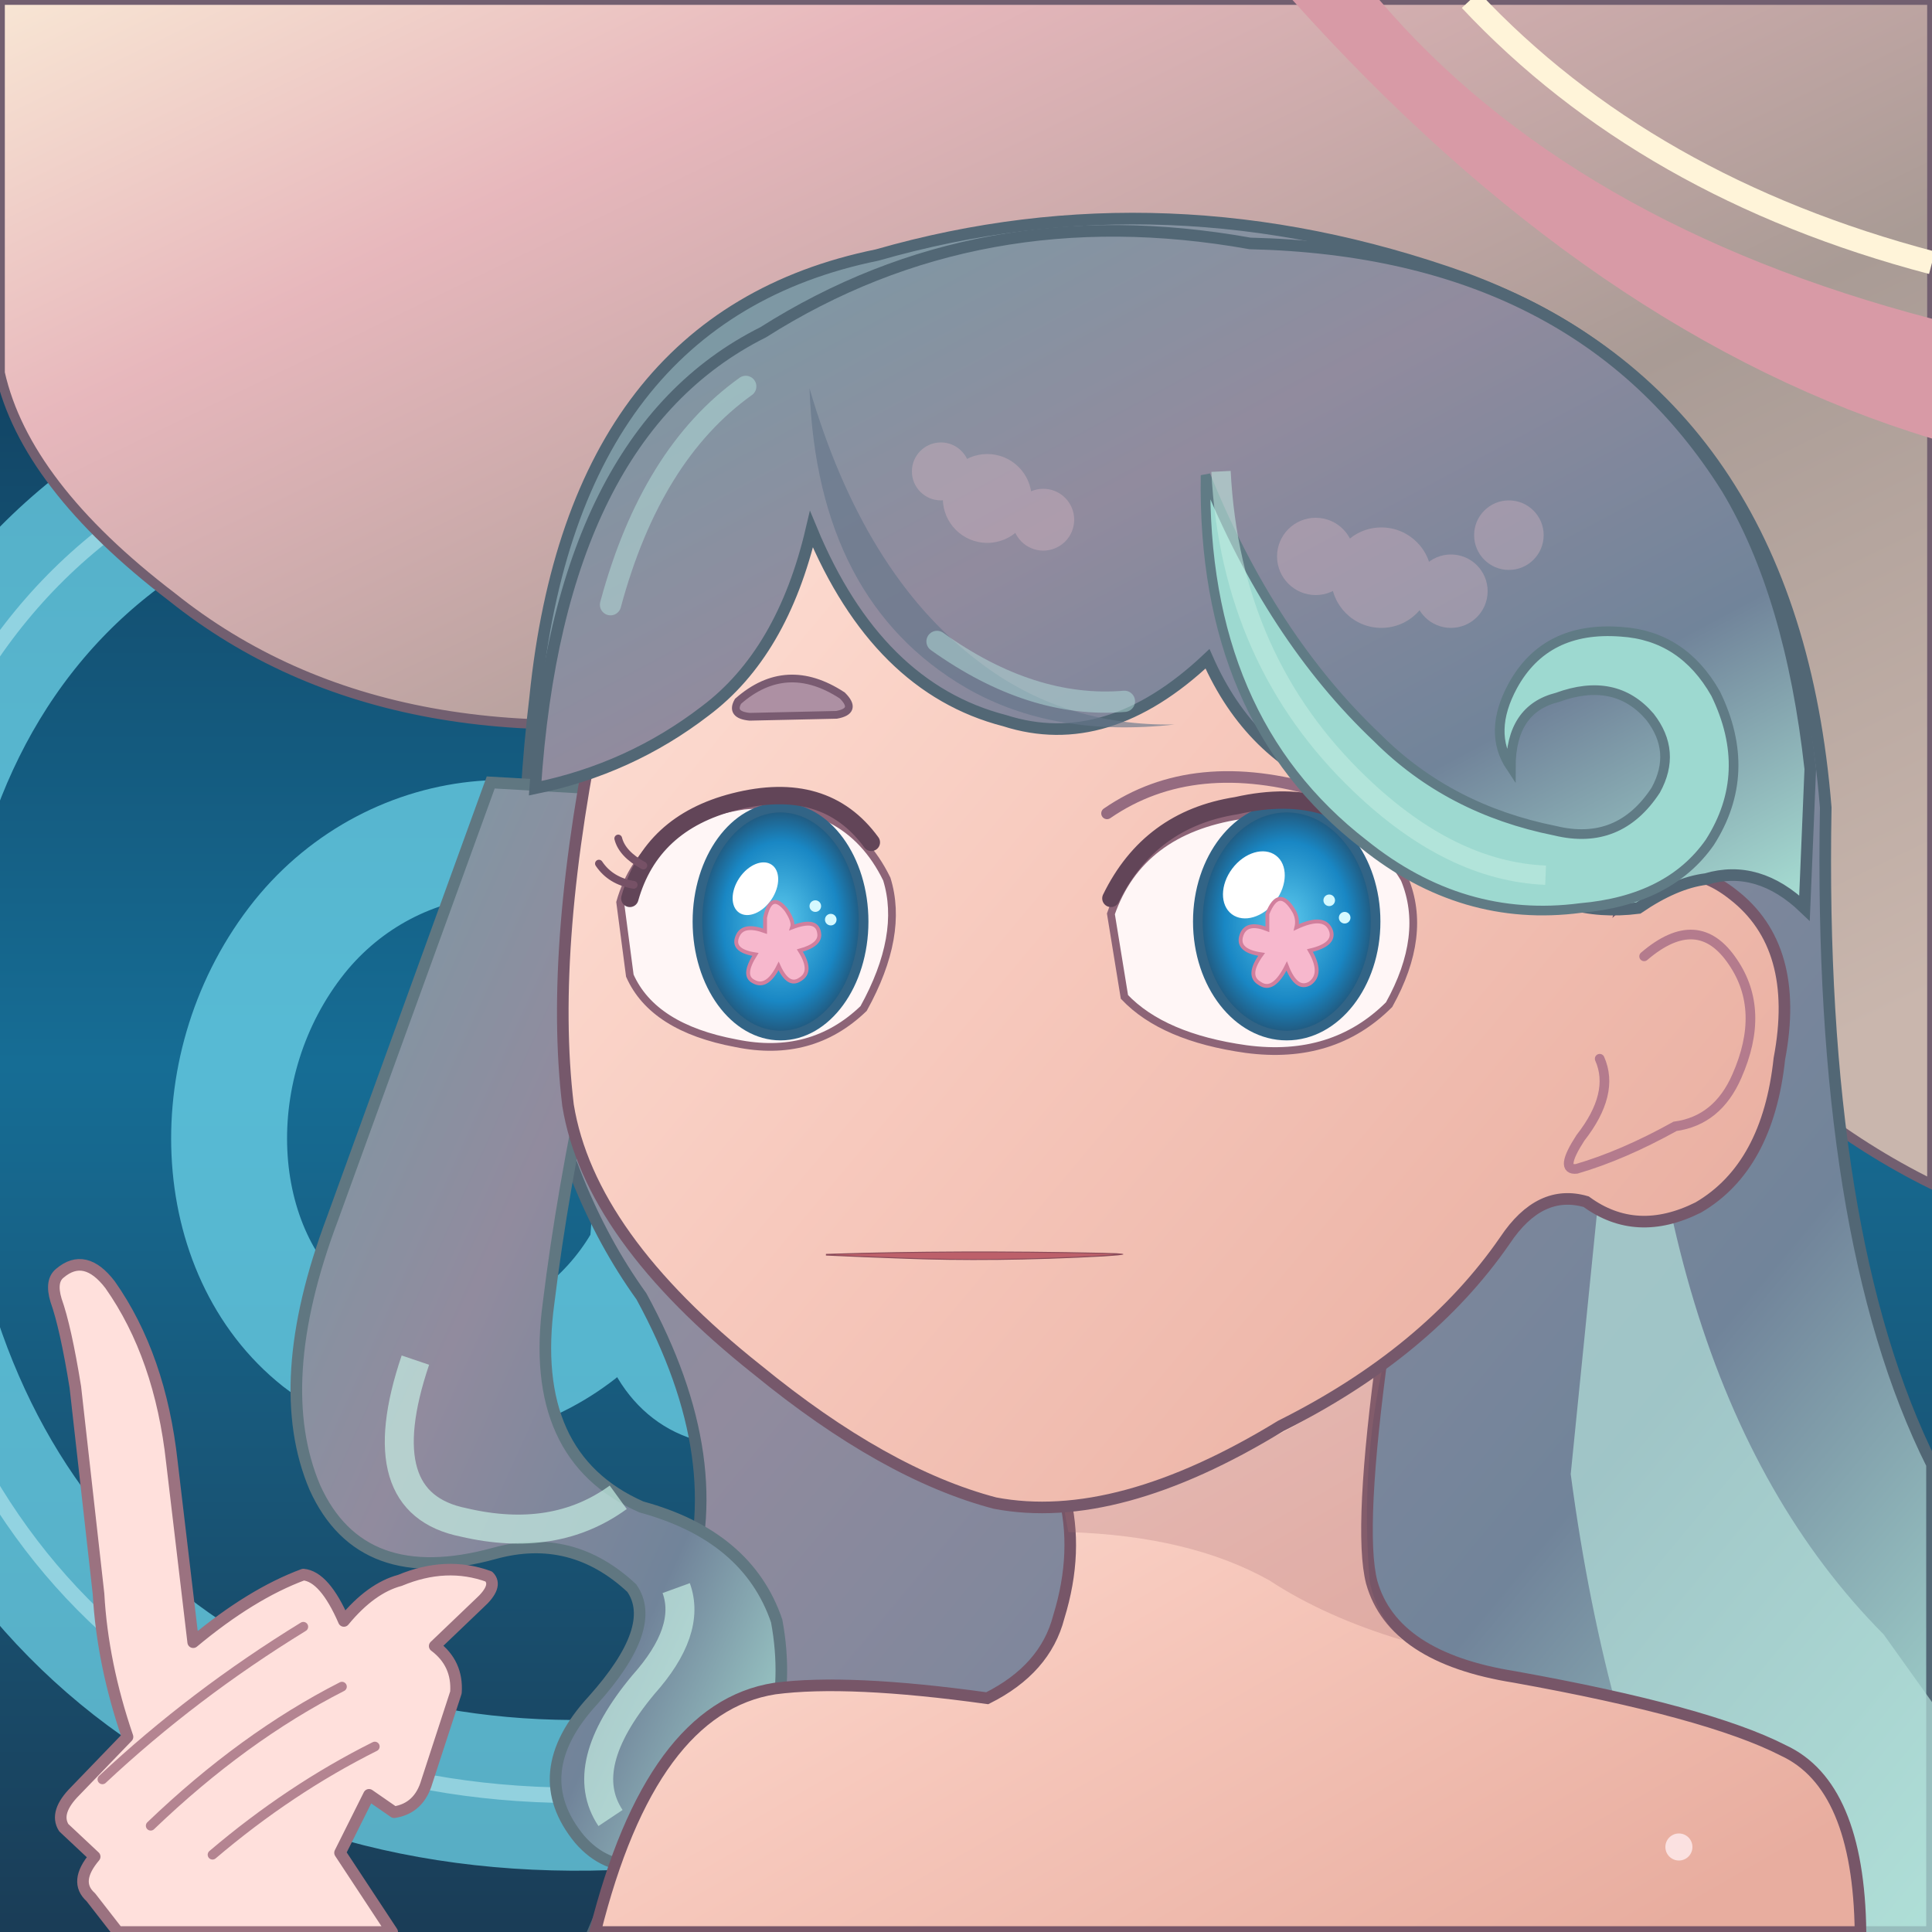
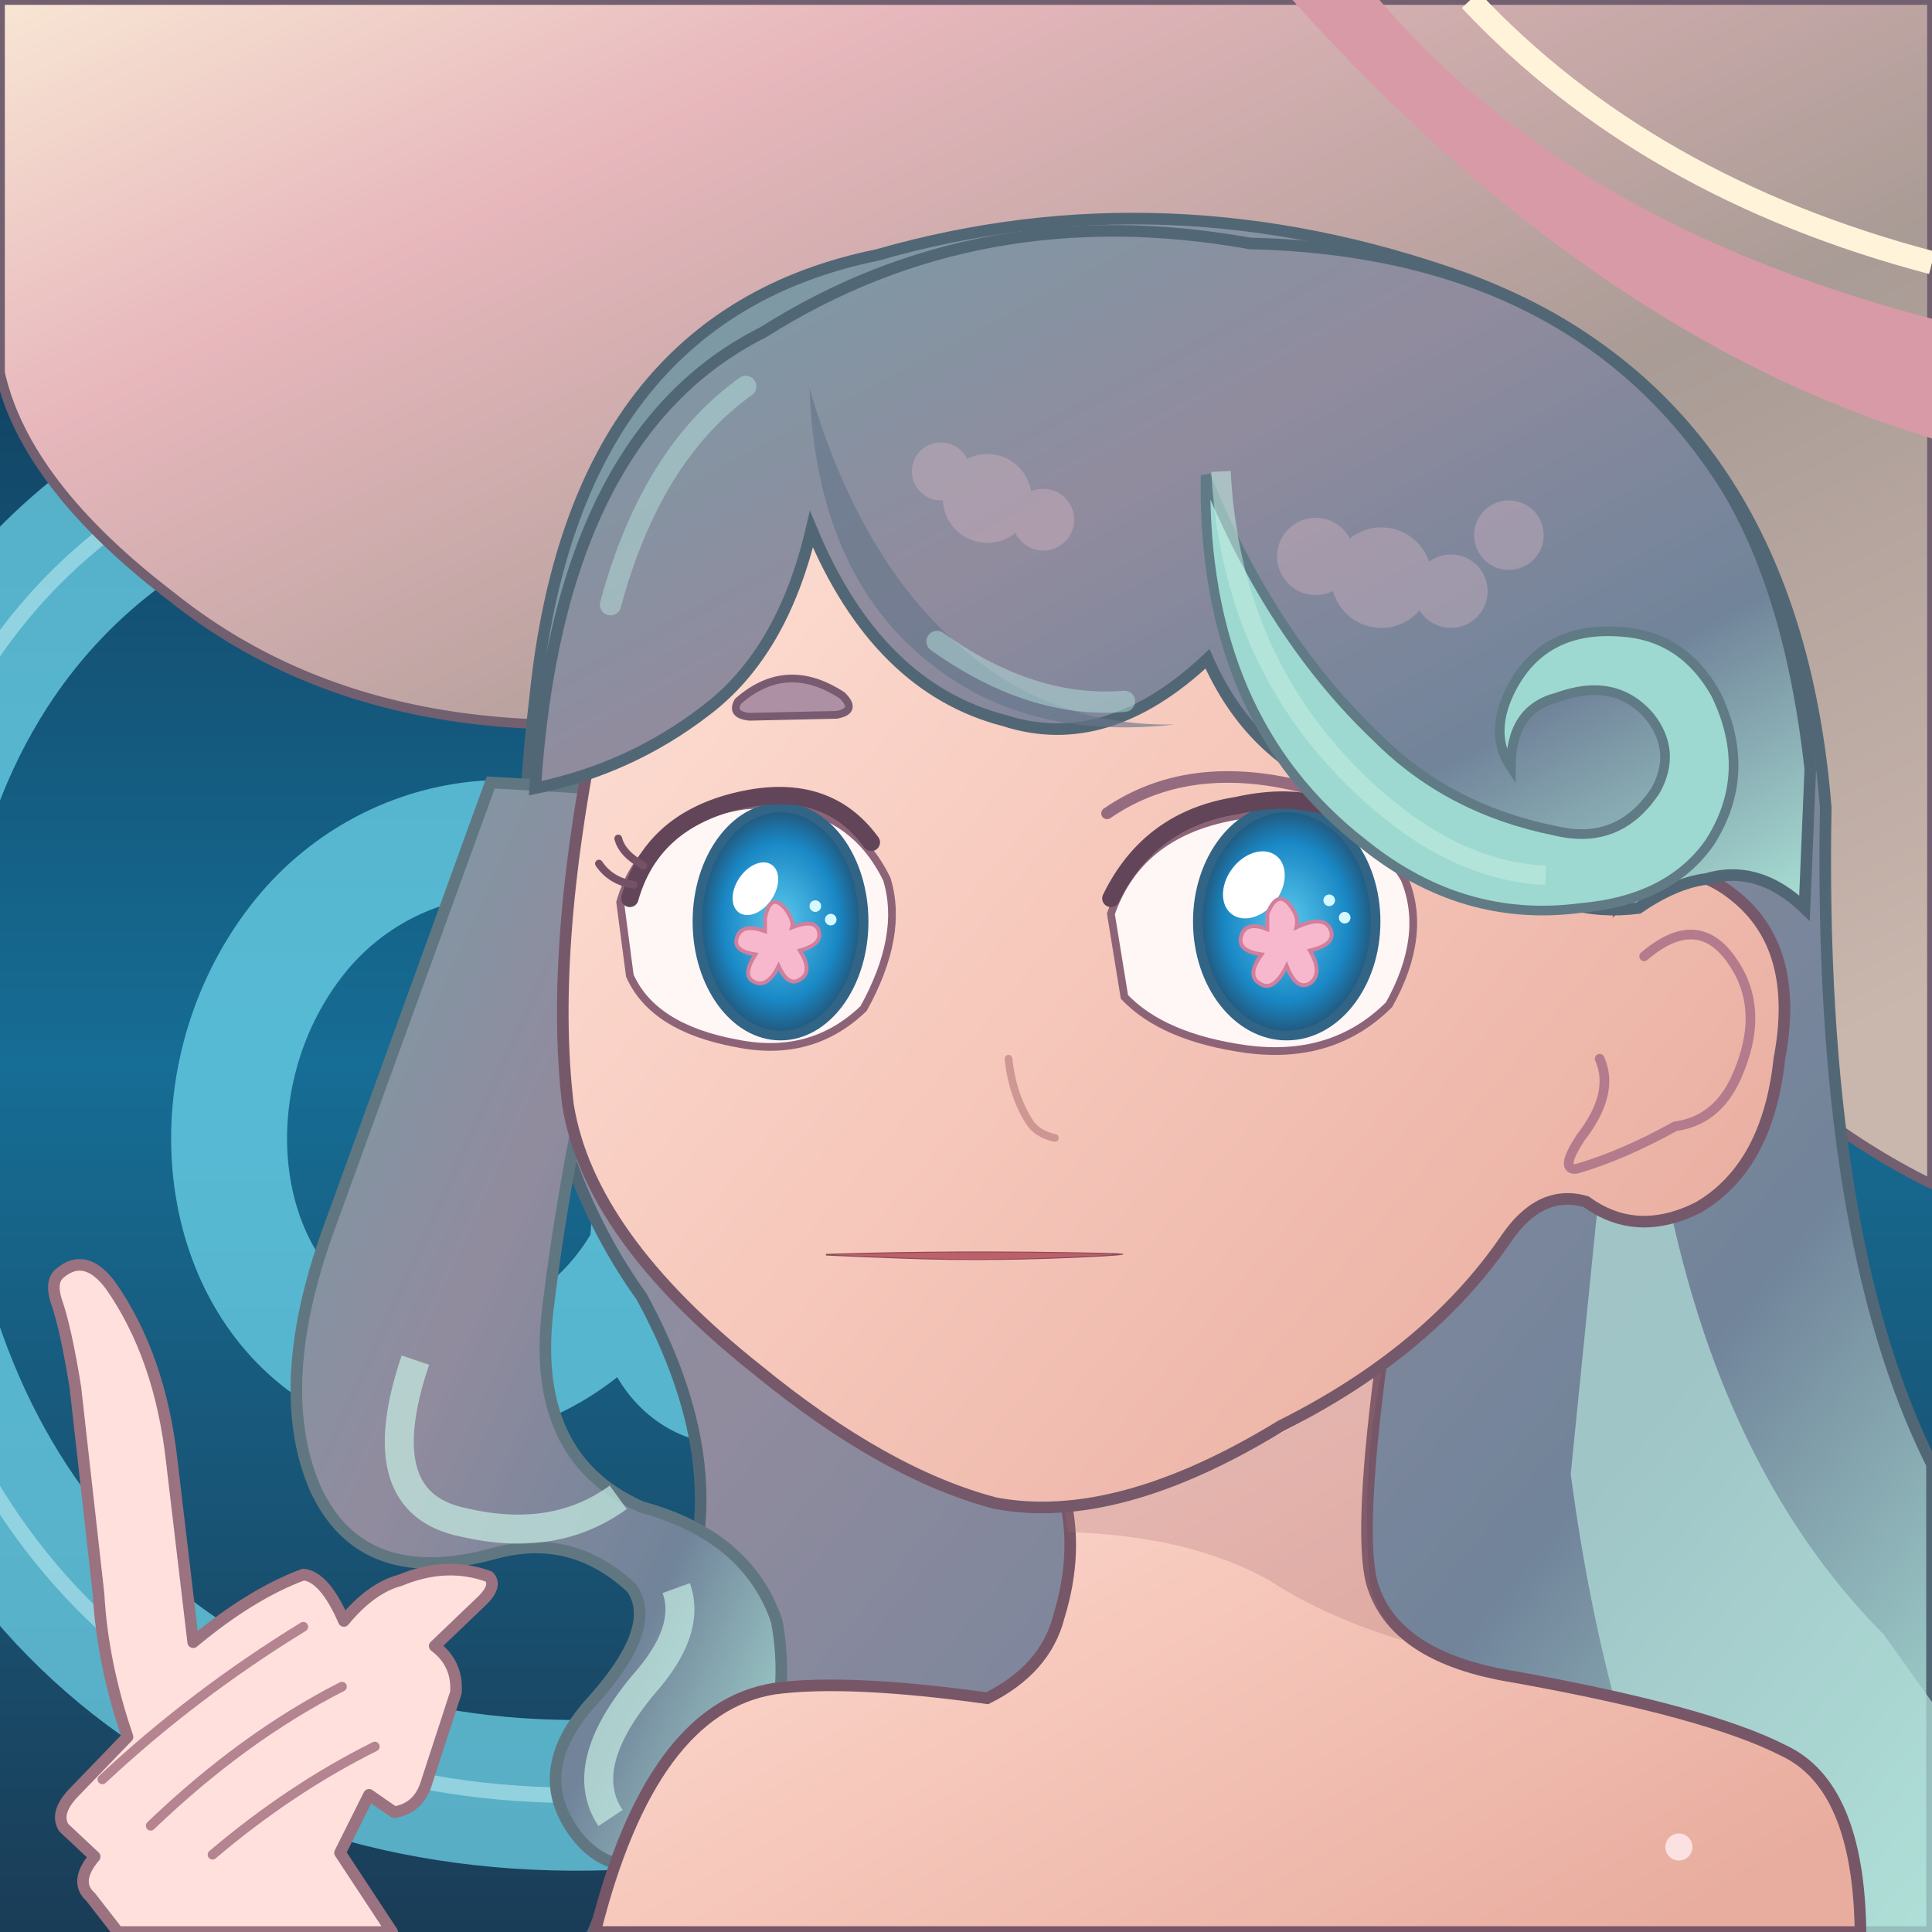
<svg xmlns="http://www.w3.org/2000/svg" width="1000" height="1000" viewBox="0 0 1000 1000">
  <defs>
    <linearGradient id="sky" x2="0" y2="1">
      <stop stop-color="#102d48" />
      <stop offset=".55" stop-color="#166d95" />
      <stop offset="1" stop-color="#1a3c56" />
    </linearGradient>
    <linearGradient id="hair" x1="0" y1="0" x2="1" y2="1">
      <stop stop-color="#779da6" />
      <stop offset=".42" stop-color="#918b9e" />
      <stop offset=".75" stop-color="#71849a" />
      <stop offset="1" stop-color="#a8e0d4" />
    </linearGradient>
    <linearGradient id="skin" x1="0" y1="0" x2="1" y2=".8">
      <stop stop-color="#ffe5db" />
      <stop offset=".48" stop-color="#f7c9bd" />
      <stop offset="1" stop-color="#e8ad9f" />
    </linearGradient>
    <radialGradient id="iris">
      <stop stop-color="#5bc9ed" />
      <stop offset=".7" stop-color="#1987c4" />
      <stop offset="1" stop-color="#225578" />
    </radialGradient>
    <linearGradient id="hat" x1="0" y1="0" x2=".8" y2="1">
      <stop stop-color="#f8e6d4" />
      <stop offset=".23" stop-color="#e7b7bc" />
      <stop offset=".6" stop-color="#a99b95" />
      <stop offset="1" stop-color="#c9b6ad" />
    </linearGradient>
  </defs>
  <rect width="1000" height="1000" fill="url(#sky)" />
  <g fill="none" stroke-linecap="round" stroke-linejoin="round">
    <path d="M255 211 C34 216 -84 379 -58 604 C-35 811 110 936 315 929 C433 925 524 873 579 807" stroke="#70d8ed" stroke-width="78" opacity=".72" />
    <path d="M255 211 C34 216 -84 379 -58 604 C-35 811 110 936 315 929 C433 925 524 873 579 807" stroke="#d5f8fa" stroke-width="8" opacity=".46" />
    <path d="M348 471 C295 415 204 424 155 485 C103 550 107 648 165 694 C222 738 302 711 335 648 L350 455 L336 639 C329 719 380 738 425 697" stroke="#70d8ed" stroke-width="60" opacity=".72" />
  </g>
  <path d="M0 0H1000V613 Q931 579 874 514 Q792 423 658 379 Q531 346 397 365 Q204 401 89 309 Q13 251 0 193Z" fill="url(#hat)" stroke="#725f70" stroke-width="5" />
  <path d="M714 0 Q813 116 1000 165 L1000 227 Q825 174 669 0Z" fill="#d89aa6" />
  <path d="M761 0 Q852 97 1000 136" fill="none" stroke="#fff4d9" stroke-width="12" />
  <path d="M277 361 Q297 164 454 132 Q604 89 758 144 Q928 207 945 418 Q941 640 1000 758 L1000 1000 H307 Q344 914 354 826 Q379 757 332 671 Q253 561 277 361Z" fill="url(#hair)" stroke="#526775" stroke-width="6" />
  <path d="M847 425 Q843 713 975 846 L1000 881 L1000 1000 H879 Q831 899 813 763Z" fill="#b1ded8" opacity=".72" />
  <path d="M341 410 Q298 560 284 674 Q273 754 332 780 Q387 795 402 839 Q413 898 374 947 Q326 982 300 952 Q272 918 307 880 Q341 842 327 822 Q296 793 256 804 Q187 823 163 770 Q140 716 172 631 L254 405Z" fill="url(#hair)" stroke="#607781" stroke-width="6" />
  <path d="M215 704 Q190 778 240 788 Q287 799 320 775 M316 941 Q298 914 333 872 Q358 844 350 822" fill="none" stroke="#c8f1e4" stroke-width="15" opacity=".68" />
  <path d="M516 716 Q569 769 548 837 Q541 864 511 879 Q439 869 401 874 Q337 884 308 1000 H963 Q962 924 923 906 Q884 886 784 868 Q721 858 710 819 Q703 792 716 697Z" fill="url(#skin)" stroke="#775668" stroke-width="6" />
  <path d="M550 777 Q582 777 619 762 Q658 746 682 731 Q701 719 716 706 Q704 760 709 819 Q713 837 726 849 Q686 837 657 818 Q616 795 553 793Z" fill="#a76d72" opacity=".26" />
  <path d="M311 362 Q314 248 420 201 Q544 151 698 193 Q820 225 839 360 Q851 423 840 466 Q868 440 897 463 Q932 490 921 548 Q915 604 879 625 Q847 641 821 622 Q797 615 779 642 Q739 700 663 738 Q578 790 515 778 Q458 763 392 709 Q305 640 294 572 Q284 489 311 362Z" fill="url(#skin)" stroke="#76586b" stroke-width="6" />
  <path d="M851 495 Q879 471 897 498 Q914 523 899 557 Q889 580 867 583 Q840 598 816 605 Q807 606 818 589 Q836 566 828 548" fill="none" stroke="#b47b8d" stroke-width="5" stroke-linecap="round" />
  <path d="M382 363 Q407 341 436 360 Q444 368 433 370 L388 371 Q378 370 382 363Z" fill="#ad90a3" stroke="#795b71" stroke-width="4" />
  <path d="M573 421 Q618 390 684 410" fill="none" stroke="#956b80" stroke-width="6" stroke-linecap="round" />
  <path d="M321 467 Q333 425 385 417 Q438 412 459 455 Q468 484 447 522 Q420 548 381 540 Q338 532 326 505Z" fill="#fff6f6" stroke="#8d6477" stroke-width="4" />
  <path d="M575 473 Q590 430 642 422 Q703 414 727 455 Q739 484 719 520 Q690 549 645 543 Q602 537 582 516Z" fill="#fff6f6" stroke="#8d6477" stroke-width="4" />
  <g transform="translate(13 0)">
    <ellipse cx="391" cy="477" rx="43" ry="59" fill="url(#iris)" stroke="#326486" stroke-width="5" />
  </g>
  <g transform="translate(13 0)">
    <ellipse cx="653" cy="477" rx="46" ry="59" fill="url(#iris)" stroke="#326486" stroke-width="5" />
  </g>
  <g transform="translate(13 0)">
    <ellipse cx="378" cy="460" rx="10" ry="15" fill="#fff" transform="rotate(34 378 460)" />
    <ellipse cx="636" cy="458" rx="14" ry="19" fill="#fff" transform="rotate(37 636 458)" />
    <circle cx="409" cy="469" r="3" fill="#d5f9ff" />
    <circle cx="417" cy="476" r="3" fill="#d5f9ff" />
    <circle cx="675" cy="466" r="3" fill="#d5f9ff" />
    <circle cx="683" cy="475" r="3" fill="#d5f9ff" />
    <path transform="translate(-34 -9)" d="M417 484 Q420 470 428 480 Q432 486 431 489 Q444 484 445 492 Q446 498 435 501 Q442 512 435 516 Q429 520 424 509 Q418 521 411 517 Q405 514 412 503 Q399 501 403 493 Q406 487 417 491Z" fill="#f7b8cd" stroke="#d17f9d" stroke-width="2" />
    <path transform="translate(-21 -9)" d="M664 482 Q670 467 678 481 Q680 485 679 489 Q694 482 697 491 Q699 498 686 501 Q693 513 686 518 Q679 522 674 509 Q667 523 660 518 Q653 514 661 503 Q647 501 651 492 Q654 486 664 490Z" fill="#f7b8cd" stroke="#d17f9d" stroke-width="2" />
  </g>
  <path d="M326 465 Q337 426 380 415 Q427 403 451 436 M575 465 Q595 424 640 417 Q693 405 720 443" fill="none" stroke="#624558" stroke-width="9" stroke-linecap="round" />
  <path d="M328 458 Q316 456 310 447 M333 448 Q322 442 320 434 M718 443 Q730 442 737 434 M714 437 Q724 432 726 424" fill="none" stroke="#765166" stroke-width="4" stroke-linecap="round" />
+   <path d="M522 548 Q524 567 533 581 Q537 587 546 589" fill="none" stroke="#b87e7e" stroke-width="4" stroke-linecap="round" opacity=".65" />
  <g id="mouth" transform="translate(0 650) scale(1 0.10) translate(0 -650)">
    <path d="M430 642 Q495 621 570 637 Q588 640 570 651 Q514 681 467 662 Q447 655 430 647Z" fill="#bd606a" stroke="#8b4c5a" stroke-width="5" />
  </g>
  <path d="M277 408 Q289 225 395 172 Q507 101 647 126 Q817 130 894 253 Q927 308 937 398 L934 470 Q910 447 883 455 Q867 457 848 470 Q809 475 779 450 Q736 425 694 409 Q647 391 625 341 Q573 390 520 373 Q454 356 420 274 Q405 338 365 368 Q326 398 277 408Z" fill="url(#hair)" stroke="#526775" stroke-width="6" />
  <path d="M419 201 Q423 311 500 356 Q545 382 608 375 Q550 376 506 342 Q447 297 419 201Z" fill="#64758a" opacity=".64" />
  <path d="M624 246 Q622 372 706 437 Q757 478 818 470 Q864 466 885 436 Q908 400 888 359 Q871 329 839 327 Q800 324 783 355 Q770 379 782 397 Q782 367 806 361 Q836 350 854 371 Q868 389 857 409 Q838 438 805 430 Q750 419 713 382 Q658 330 624 246Z" fill="#9dd9d0" stroke="#607b85" stroke-width="5" />
  <path d="M632 244 Q637 342 704 406 Q751 451 800 453" fill="none" stroke="#c3ede1" stroke-width="10" opacity=".55" />
  <path d="M316 313 Q337 235 386 200 M485 332 Q534 367 582 363" fill="none" stroke="#bae8e2" stroke-width="11" stroke-linecap="round" opacity=".45" />
  <g fill="#efc2cc" opacity=".3">
    <circle cx="487" cy="244" r="15" />
    <circle cx="511" cy="258" r="23" />
    <circle cx="540" cy="269" r="16" />
    <circle cx="681" cy="288" r="20" />
    <circle cx="715" cy="299" r="26" />
    <circle cx="751" cy="306" r="19" />
    <circle cx="781" cy="277" r="18" />
  </g>
  <path d="M31 659 Q44 648 57 665 Q83 702 89 757 L100 850 Q130 825 157 815 Q168 816 178 839 Q192 822 207 818 Q231 808 253 816 Q258 821 248 830 L225 852 Q237 861 236 876 L221 922 Q217 936 204 938 L191 929 L176 959 L203 1000 H61 L47 982 Q38 974 49 961 L33 946 Q28 938 39 927 L66 899 Q53 861 51 825 L39 718 Q34 687 29 673 Q26 663 31 659Z" fill="#ffe0dc" stroke="#9b7280" stroke-width="6" stroke-linejoin="round" />
  <path d="M53 921 Q100 877 157 842 M78 945 Q126 899 177 873 M110 960 Q150 926 194 904" fill="none" stroke="#b48491" stroke-width="5" stroke-linecap="round" />
  <circle cx="869" cy="956" r="7" fill="#ffeef0" opacity=".8" />
</svg>
